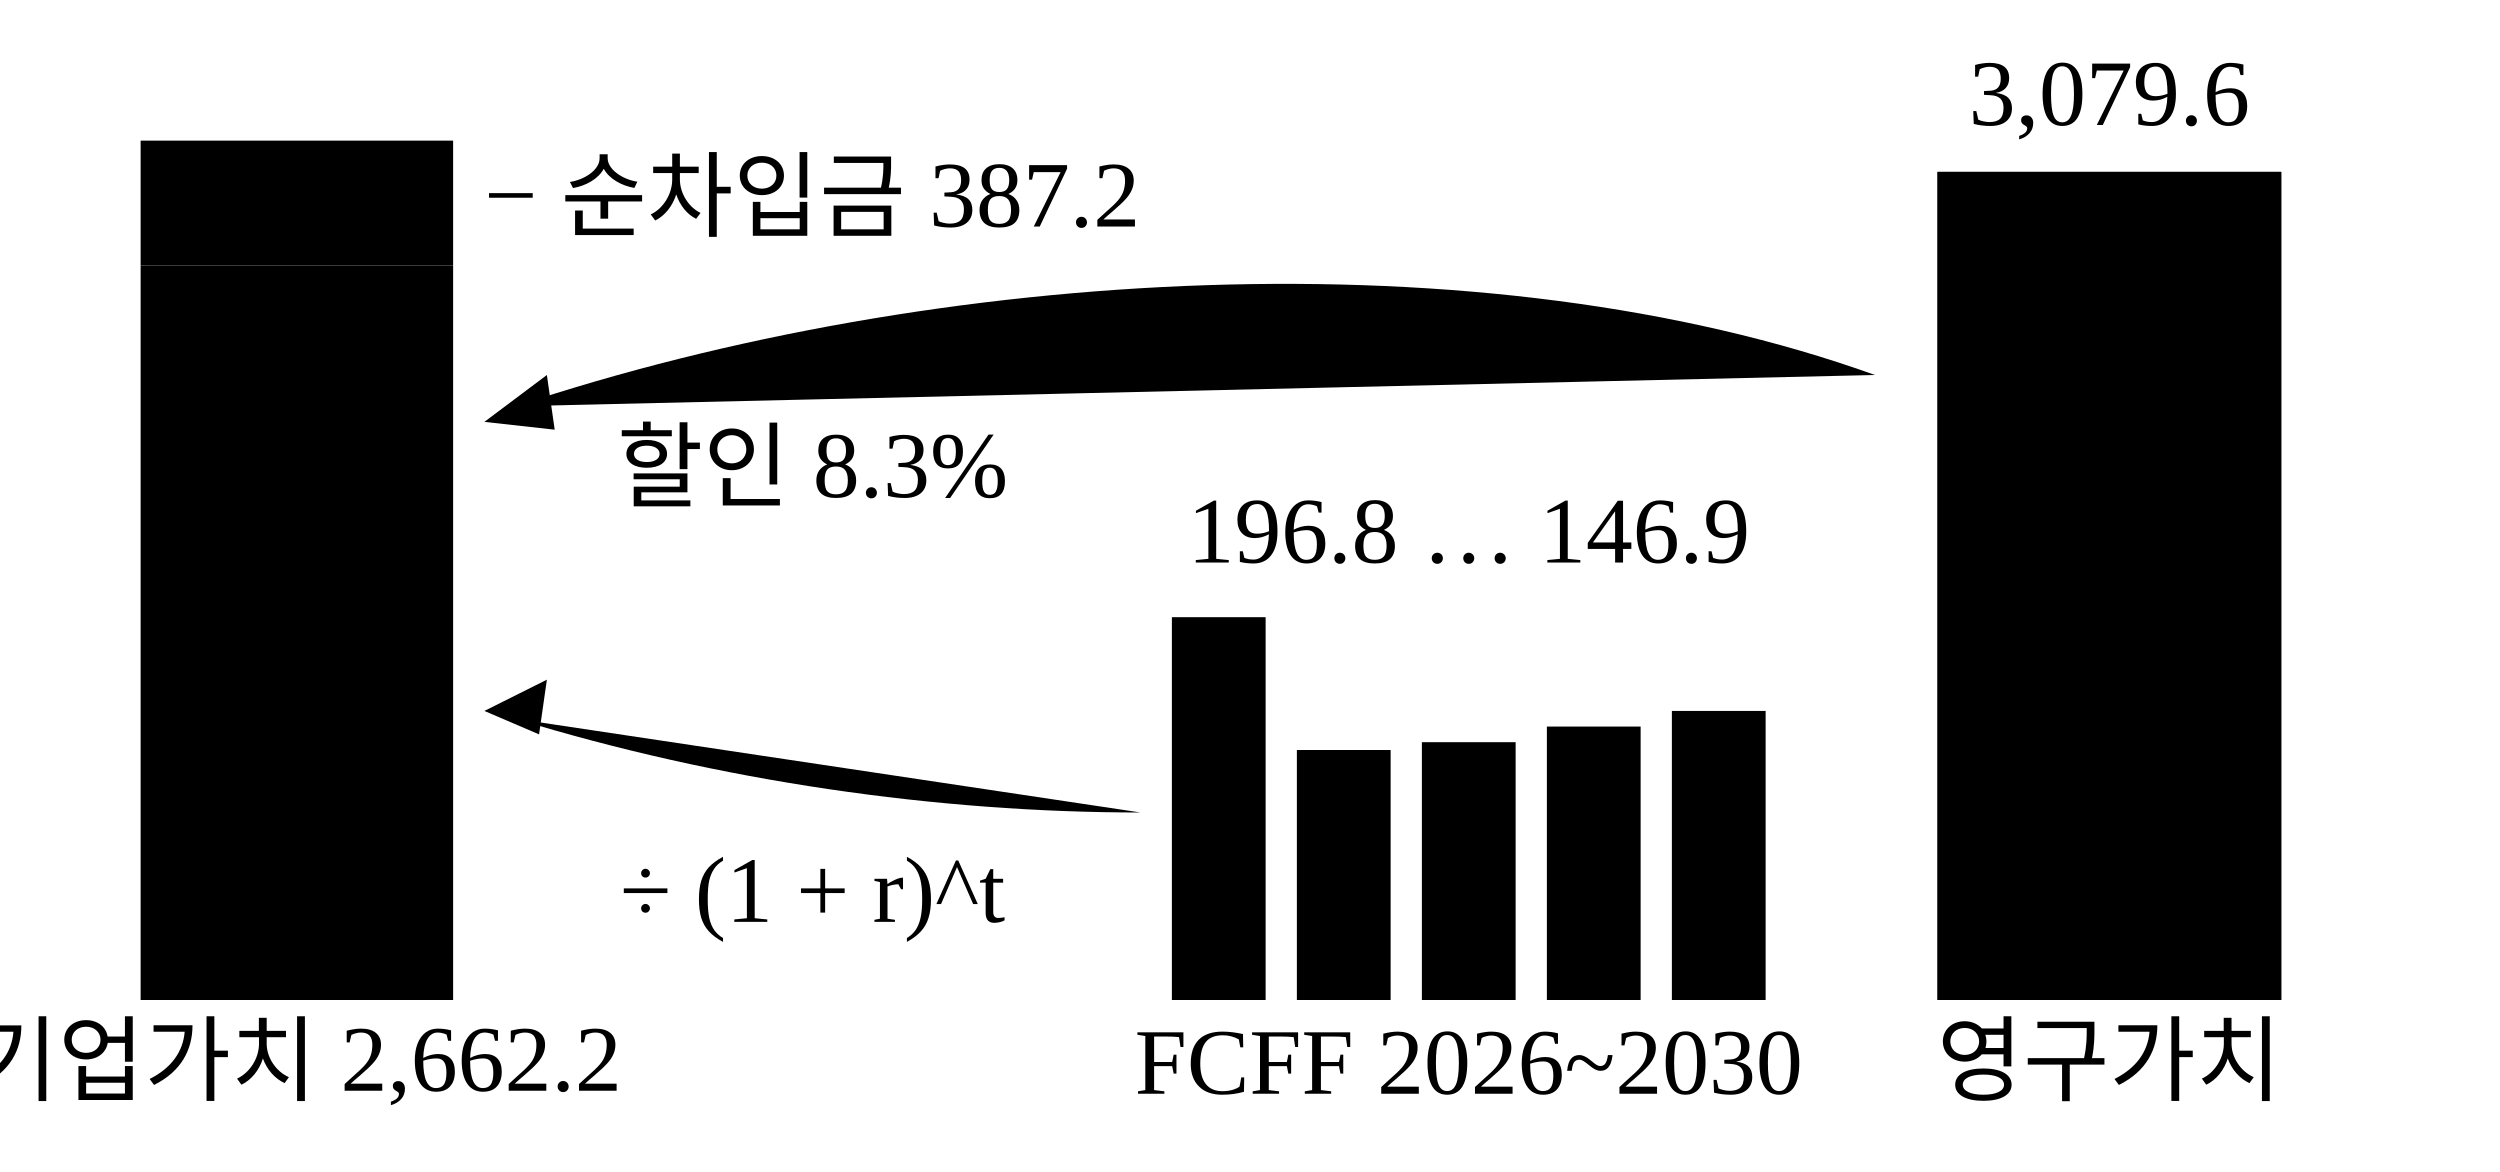
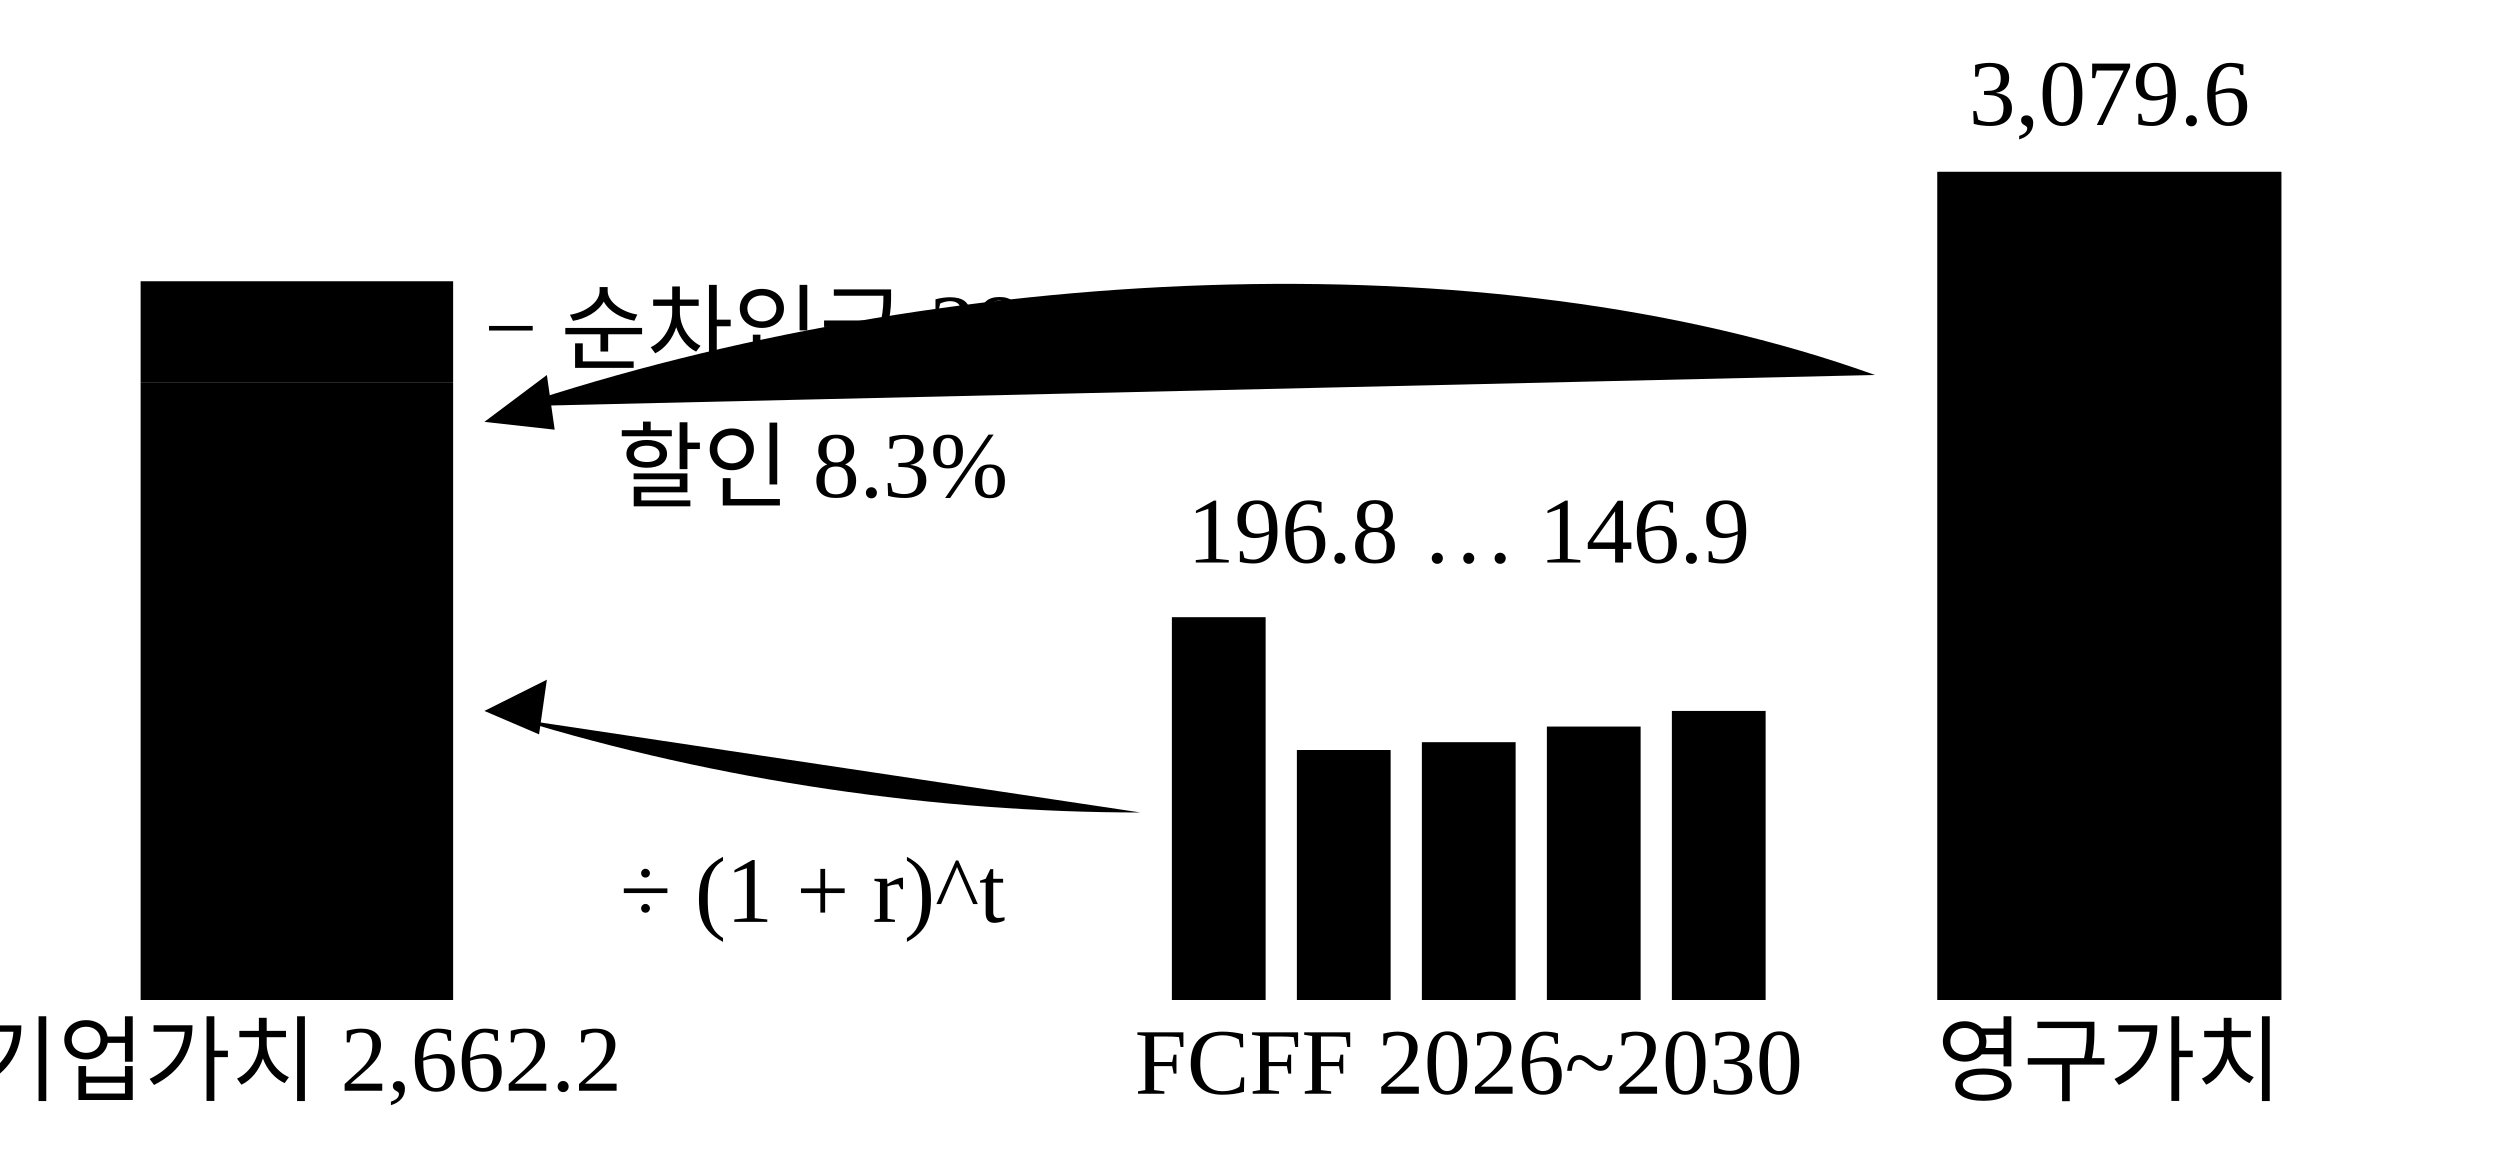
<svg xmlns="http://www.w3.org/2000/svg" class="cover-art" viewBox="0 0 320 150" role="img" aria-label="2026~2030년 FCFF 막대 다섯 개와 큰 영구가치 막대가 할인 화살표를 지나 왼쪽의 기업가치 막대 2,662.2로 모이고, 그 막대에서 순차입금 387.2를 덜어 주주 몫 2,275.0이 남는 그림">
  <path class="cv-hair" d="M8 128H312" />
-   <rect class="cv-bar cv-dash" x="18" y="18" width="40" height="16" />
-   <rect class="cv-fill" x="18" y="34" width="40" height="94" />
-   <text class="cv-text" x="62" y="29">− 순차입금 387.2</text>
+   <rect class="cv-bar cv-dash" x="18" y="36" width="40" height="13" />
+   <rect class="cv-fill" x="18" y="49" width="40" height="79" />
+   <text class="cv-text" x="62" y="46">− 순차입금 387.2</text>
  <text class="cv-text cv-inverse" x="38" y="80" text-anchor="middle">주주 몫</text>
  <text class="cv-text cv-inverse" x="38" y="92" text-anchor="middle">2,275.0</text>
  <text class="cv-text" x="38" y="140" text-anchor="middle">기업가치 2,662.2</text>
  <rect class="cv-bar" x="150" y="79" width="12" height="49" />
  <rect class="cv-bar" x="166" y="96" width="12" height="32" />
  <rect class="cv-bar" x="182" y="95" width="12" height="33" />
  <rect class="cv-bar" x="198" y="93" width="12" height="35" />
  <rect class="cv-bar" x="214" y="91" width="12" height="37" />
  <rect class="cv-tint" x="248" y="22" width="44" height="106" />
  <rect class="cv-bar" x="248" y="22" width="44" height="106" />
  <text class="cv-text" x="188" y="140" text-anchor="middle">FCFF 2026~2030</text>
  <text class="cv-text" x="270" y="140" text-anchor="middle">영구가치</text>
  <text class="cv-text" x="270" y="16" text-anchor="middle">3,079.6</text>
  <text class="cv-text" x="188" y="72" text-anchor="middle">196.8 … 146.9</text>
  <path class="cv-line cv-thin" d="M240 48C190 30 120 34 66 52" />
  <path class="cv-head" d="M62 54l8-6l1 7z" />
  <path class="cv-line cv-thin" d="M146 104C120 104 92 100 66 92" />
  <path class="cv-head" d="M62 91l8-4l-1 7z" />
  <text class="cv-text" x="104" y="64" text-anchor="middle">할인 8.3%</text>
  <text class="cv-text cv-muted" x="104" y="118" text-anchor="middle">÷ (1 + r)^t</text>
</svg>
